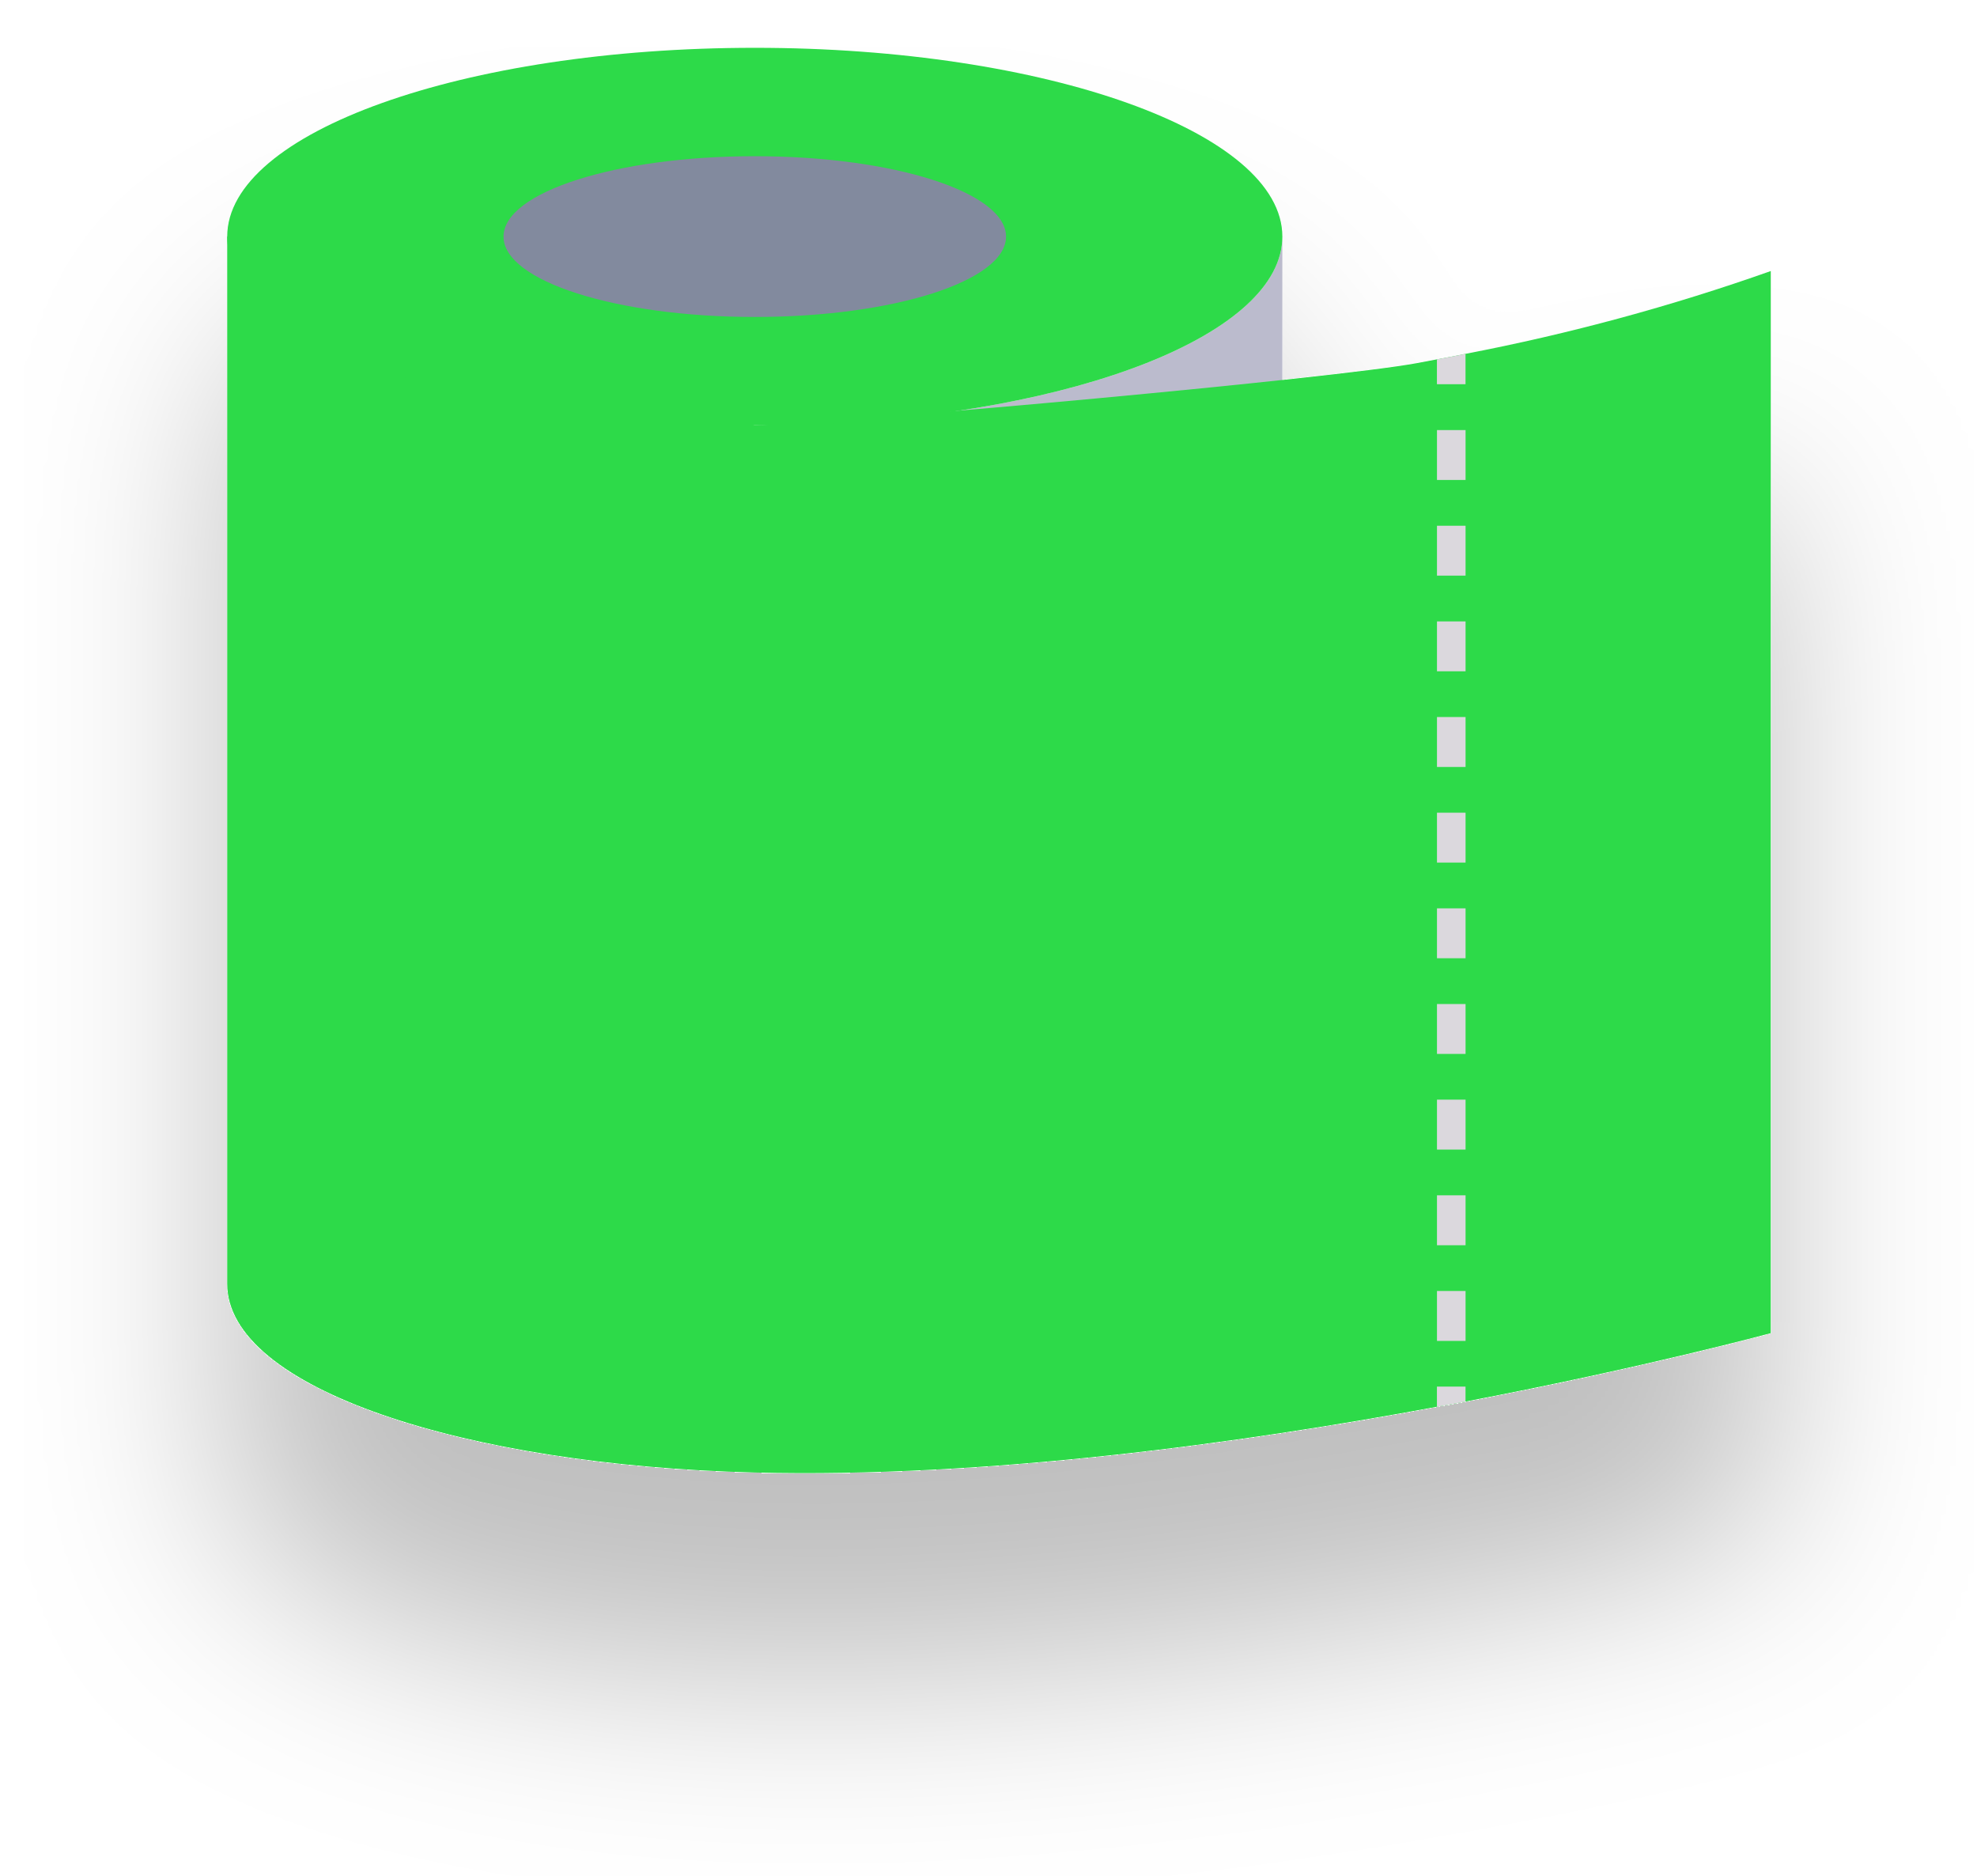
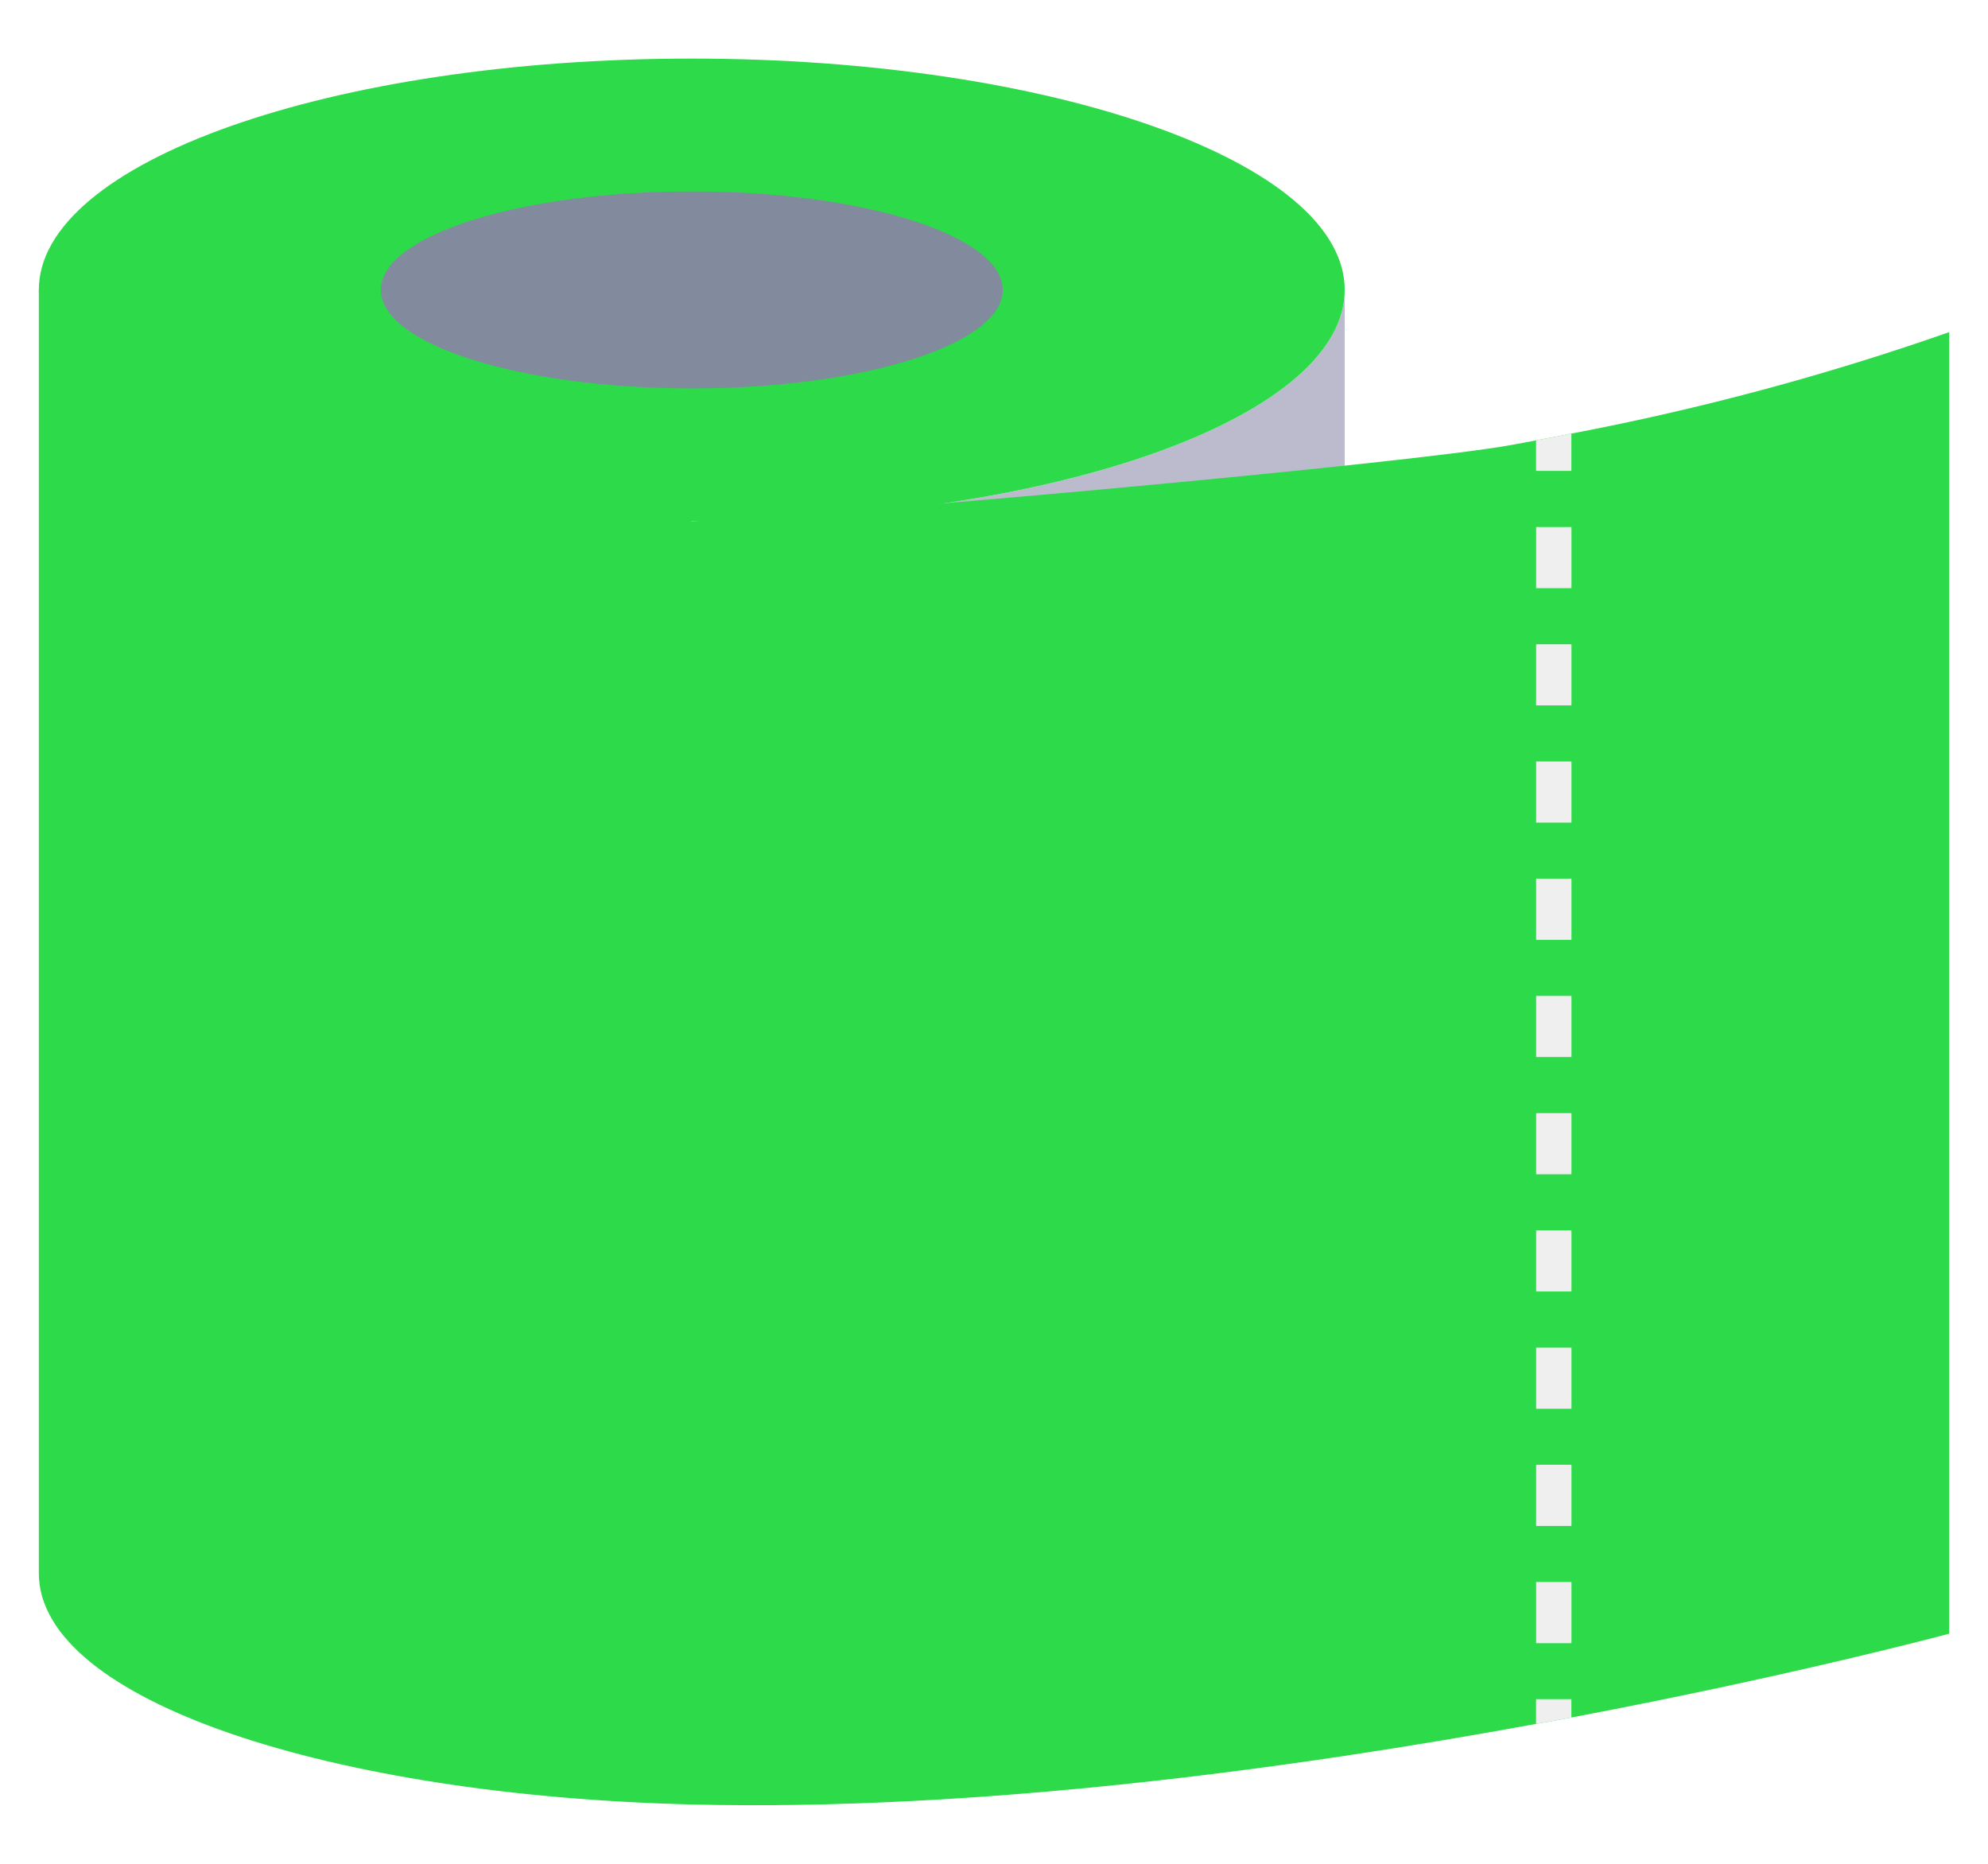
- <svg xmlns="http://www.w3.org/2000/svg" width="39" height="37" viewBox="0 0 39 37" fill="none">
-   <g filter="url(#filter0_d)">
-     <path d="M25.297 4.666V7.59C22.225 8.017 19.13 8.276 16.025 8.368C21.239 8.166 25.297 6.586 25.297 4.666Z" fill="#BBBBCD" />
-     <path d="M34.932 5.346V26.296C34.932 26.296 32.469 26.965 28.91 27.645C28.724 27.679 28.538 27.716 28.346 27.748C24.474 28.466 19.455 29.157 14.89 29.045C9.145 28.903 4.482 27.377 4.482 25.322V4.666L14.89 8.39C17.151 8.303 26.323 7.462 27.942 7.164C28.078 7.14 28.21 7.115 28.346 7.088C28.535 7.055 28.721 7.017 28.91 6.979C30.961 6.585 32.975 6.039 34.932 5.346Z" fill="#2DDA49" />
-     <path d="M25.297 4.666C25.297 6.586 21.239 8.166 16.025 8.368C15.963 8.371 15.901 8.374 15.845 8.374L15.562 8.382C15.128 8.39 14.89 8.39 14.89 8.39C9.142 8.39 4.482 6.722 4.482 4.666C4.482 2.61 9.142 0.943 14.89 0.943C20.637 0.943 25.297 2.611 25.297 4.666Z" fill="#2DDA49" />
-     <path d="M14.89 6.252C17.627 6.252 19.846 5.542 19.846 4.667C19.846 3.791 17.627 3.081 14.89 3.081C12.152 3.081 9.933 3.791 9.933 4.667C9.933 5.542 12.152 6.252 14.89 6.252Z" fill="#828A9E" />
-     <path d="M28.91 6.979V7.579H28.346V7.088C28.535 7.055 28.721 7.017 28.91 6.979Z" fill="#DBD8DD" />
-     <path d="M28.347 8.483H28.911V9.467H28.347V8.483Z" fill="#DBD8DD" />
-     <path d="M28.347 10.37H28.911V11.354H28.347V10.37Z" fill="#DBD8DD" />
-     <path d="M28.347 12.257H28.911V13.241H28.347V12.257Z" fill="#DBD8DD" />
-     <path d="M28.347 14.143H28.911V15.128H28.347V14.143Z" fill="#DBD8DD" />
-     <path d="M28.347 16.03H28.911V17.014H28.347V16.03Z" fill="#DBD8DD" />
-     <path d="M28.347 17.917H28.911V18.901H28.347V17.917Z" fill="#DBD8DD" />
-     <path d="M28.347 19.804H28.911V20.788H28.347V19.804Z" fill="#DBD8DD" />
-     <path d="M28.347 21.69H28.911V22.675H28.347V21.69Z" fill="#DBD8DD" />
-     <path d="M28.347 23.577H28.911V24.562H28.347V23.577Z" fill="#DBD8DD" />
-     <path d="M28.347 25.464H28.911V26.449H28.347V25.464Z" fill="#DBD8DD" />
-     <path d="M28.91 27.35V27.645C28.724 27.679 28.538 27.716 28.346 27.748V27.35H28.91Z" fill="#DBD8DD" />
-   </g>
-   <defs>
-     <filter id="filter0_d" x="0.482" y="0.943" width="38.45" height="36.114" filterUnits="userSpaceOnUse" color-interpolation-filters="sRGB">
-       <feFlood flood-opacity="0" result="BackgroundImageFix" />
-       <feColorMatrix in="SourceAlpha" type="matrix" values="0 0 0 0 0 0 0 0 0 0 0 0 0 0 0 0 0 0 127 0" result="hardAlpha" />
-       <feOffset dy="4" />
-       <feGaussianBlur stdDeviation="2" />
-       <feComposite in2="hardAlpha" operator="out" />
-       <feColorMatrix type="matrix" values="0 0 0 0 0 0 0 0 0 0 0 0 0 0 0 0 0 0 0.25 0" />
-       <feBlend mode="normal" in2="BackgroundImageFix" result="effect1_dropShadow" />
-       <feBlend mode="normal" in="SourceGraphic" in2="effect1_dropShadow" result="shape" />
-     </filter>
-   </defs>
+ <svg xmlns="http://www.w3.org/2000/svg" width="32" height="30" viewBox="0 0 32 30" fill="none">
+   <path d="M21.645 4.666V7.59C18.543 8.016 15.417 8.276 12.282 8.368C17.547 8.166 21.645 6.586 21.645 4.666Z" fill="#BBBBCD" />
+   <path d="M31.375 5.346V26.296C31.375 26.296 28.888 26.965 25.294 27.645C25.106 27.679 24.919 27.716 24.725 27.748C20.814 28.466 15.745 29.157 11.135 29.045C5.333 28.903 0.625 27.377 0.625 25.322V4.666L11.135 8.39C13.419 8.303 22.682 7.462 24.317 7.164C24.454 7.14 24.587 7.115 24.725 7.088C24.915 7.055 25.103 7.017 25.294 6.979C27.365 6.585 29.399 6.039 31.375 5.346Z" fill="#2DDA49" />
+   <path d="M21.645 4.666C21.645 6.586 17.547 8.166 12.282 8.368C12.219 8.371 12.157 8.374 12.1 8.374L11.814 8.382C11.376 8.39 11.135 8.39 11.135 8.39C5.33 8.39 0.625 6.722 0.625 4.666C0.625 2.61 5.33 0.943 11.135 0.943C16.94 0.943 21.645 2.611 21.645 4.666Z" fill="#2DDA49" />
+   <path d="M11.136 6.252C13.9 6.252 16.141 5.542 16.141 4.667C16.141 3.791 13.9 3.081 11.136 3.081C8.371 3.081 6.13 3.791 6.13 4.667C6.13 5.542 8.371 6.252 11.136 6.252Z" fill="#828A9E" />
+   <path d="M25.294 6.979V7.579H24.725V7.088C24.915 7.055 25.103 7.017 25.294 6.979Z" fill="#EEEFEE" />
+   <path d="M24.726 8.483H25.295V9.467H24.726V8.483Z" fill="#EEEFEE" />
+   <path d="M24.726 10.37H25.295V11.354H24.726V10.37Z" fill="#EEEFEE" />
+   <path d="M24.726 12.257H25.295V13.241H24.726V12.257Z" fill="#EEEFEE" />
+   <path d="M24.726 14.143H25.295V15.128H24.726V14.143Z" fill="#EEEFEE" />
+   <path d="M24.726 16.03H25.295V17.014H24.726V16.03Z" fill="#EEEFEE" />
+   <path d="M24.726 17.917H25.295V18.901H24.726V17.917Z" fill="#EEEFEE" />
+   <path d="M24.726 19.804H25.295V20.788H24.726V19.804Z" fill="#EEEFEE" />
+   <path d="M24.726 21.691H25.295V22.675H24.726V21.691Z" fill="#EEEFEE" />
+   <path d="M24.726 23.577H25.295V24.562H24.726V23.577Z" fill="#EEEFEE" />
+   <path d="M24.726 25.464H25.295V26.449H24.726V25.464Z" fill="#EEEFEE" />
+   <path d="M25.294 27.35V27.645C25.106 27.679 24.919 27.716 24.725 27.748V27.35H25.294Z" fill="#EEEFEE" />
</svg>
